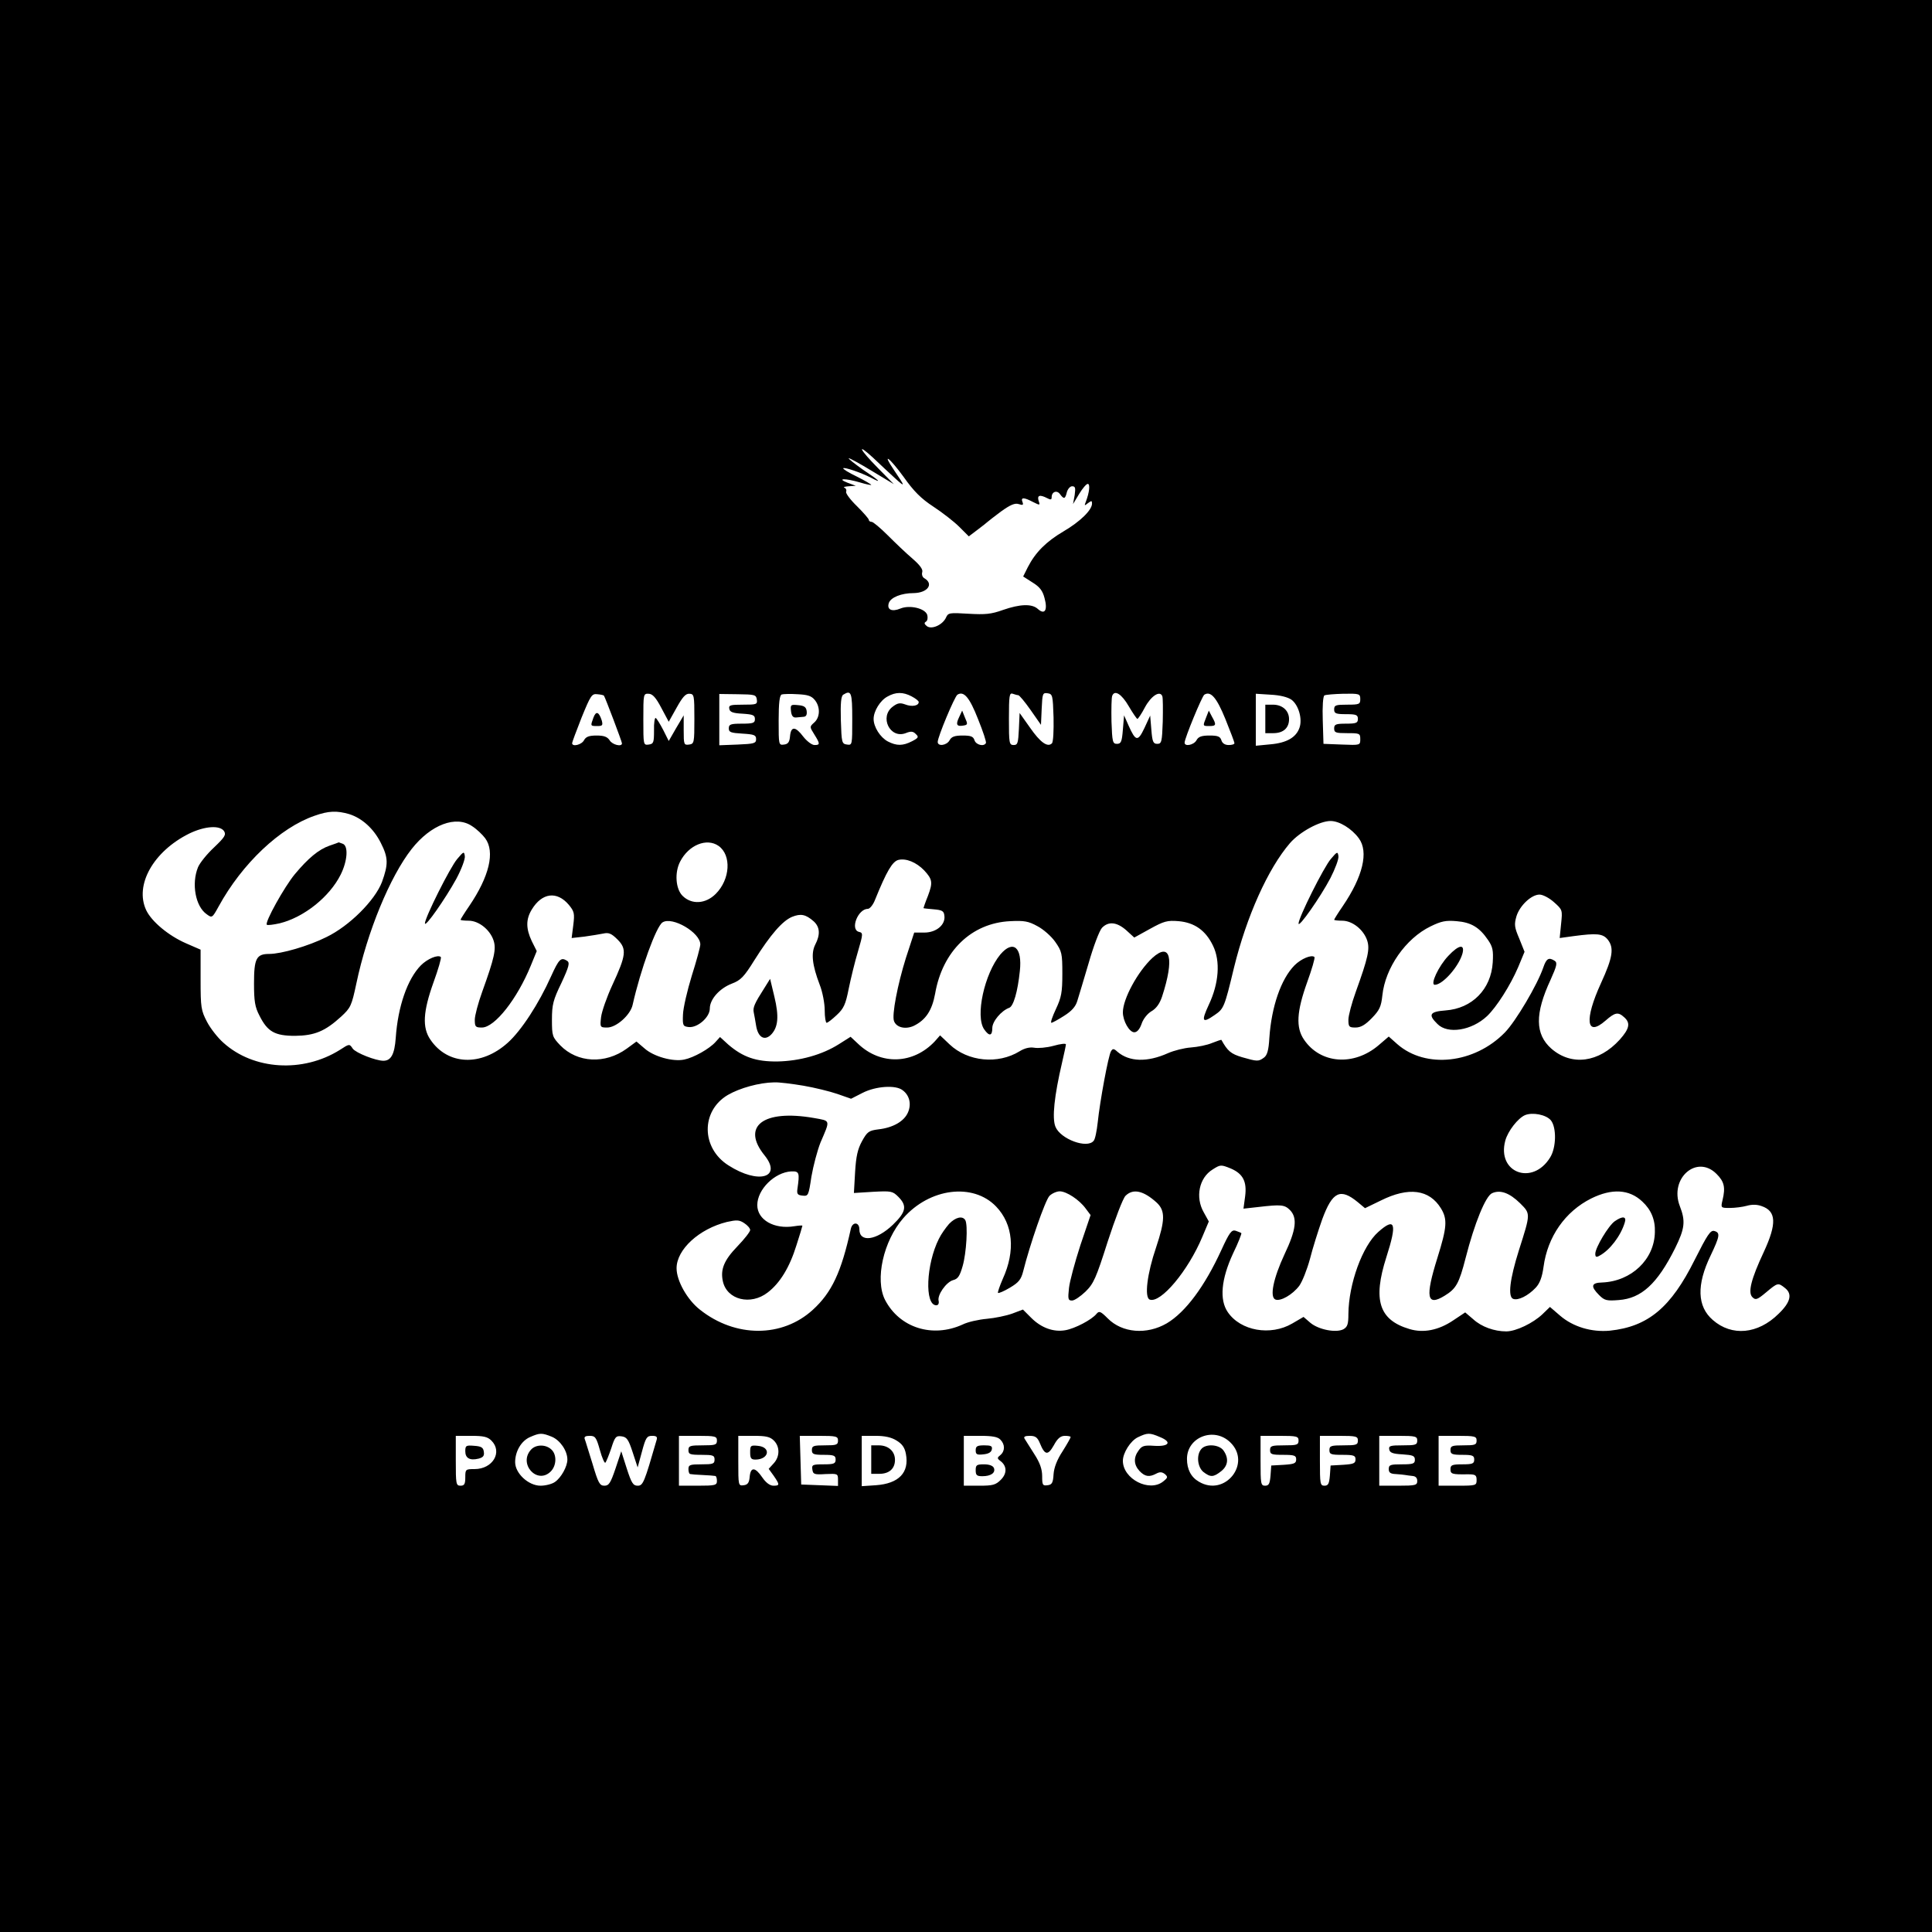
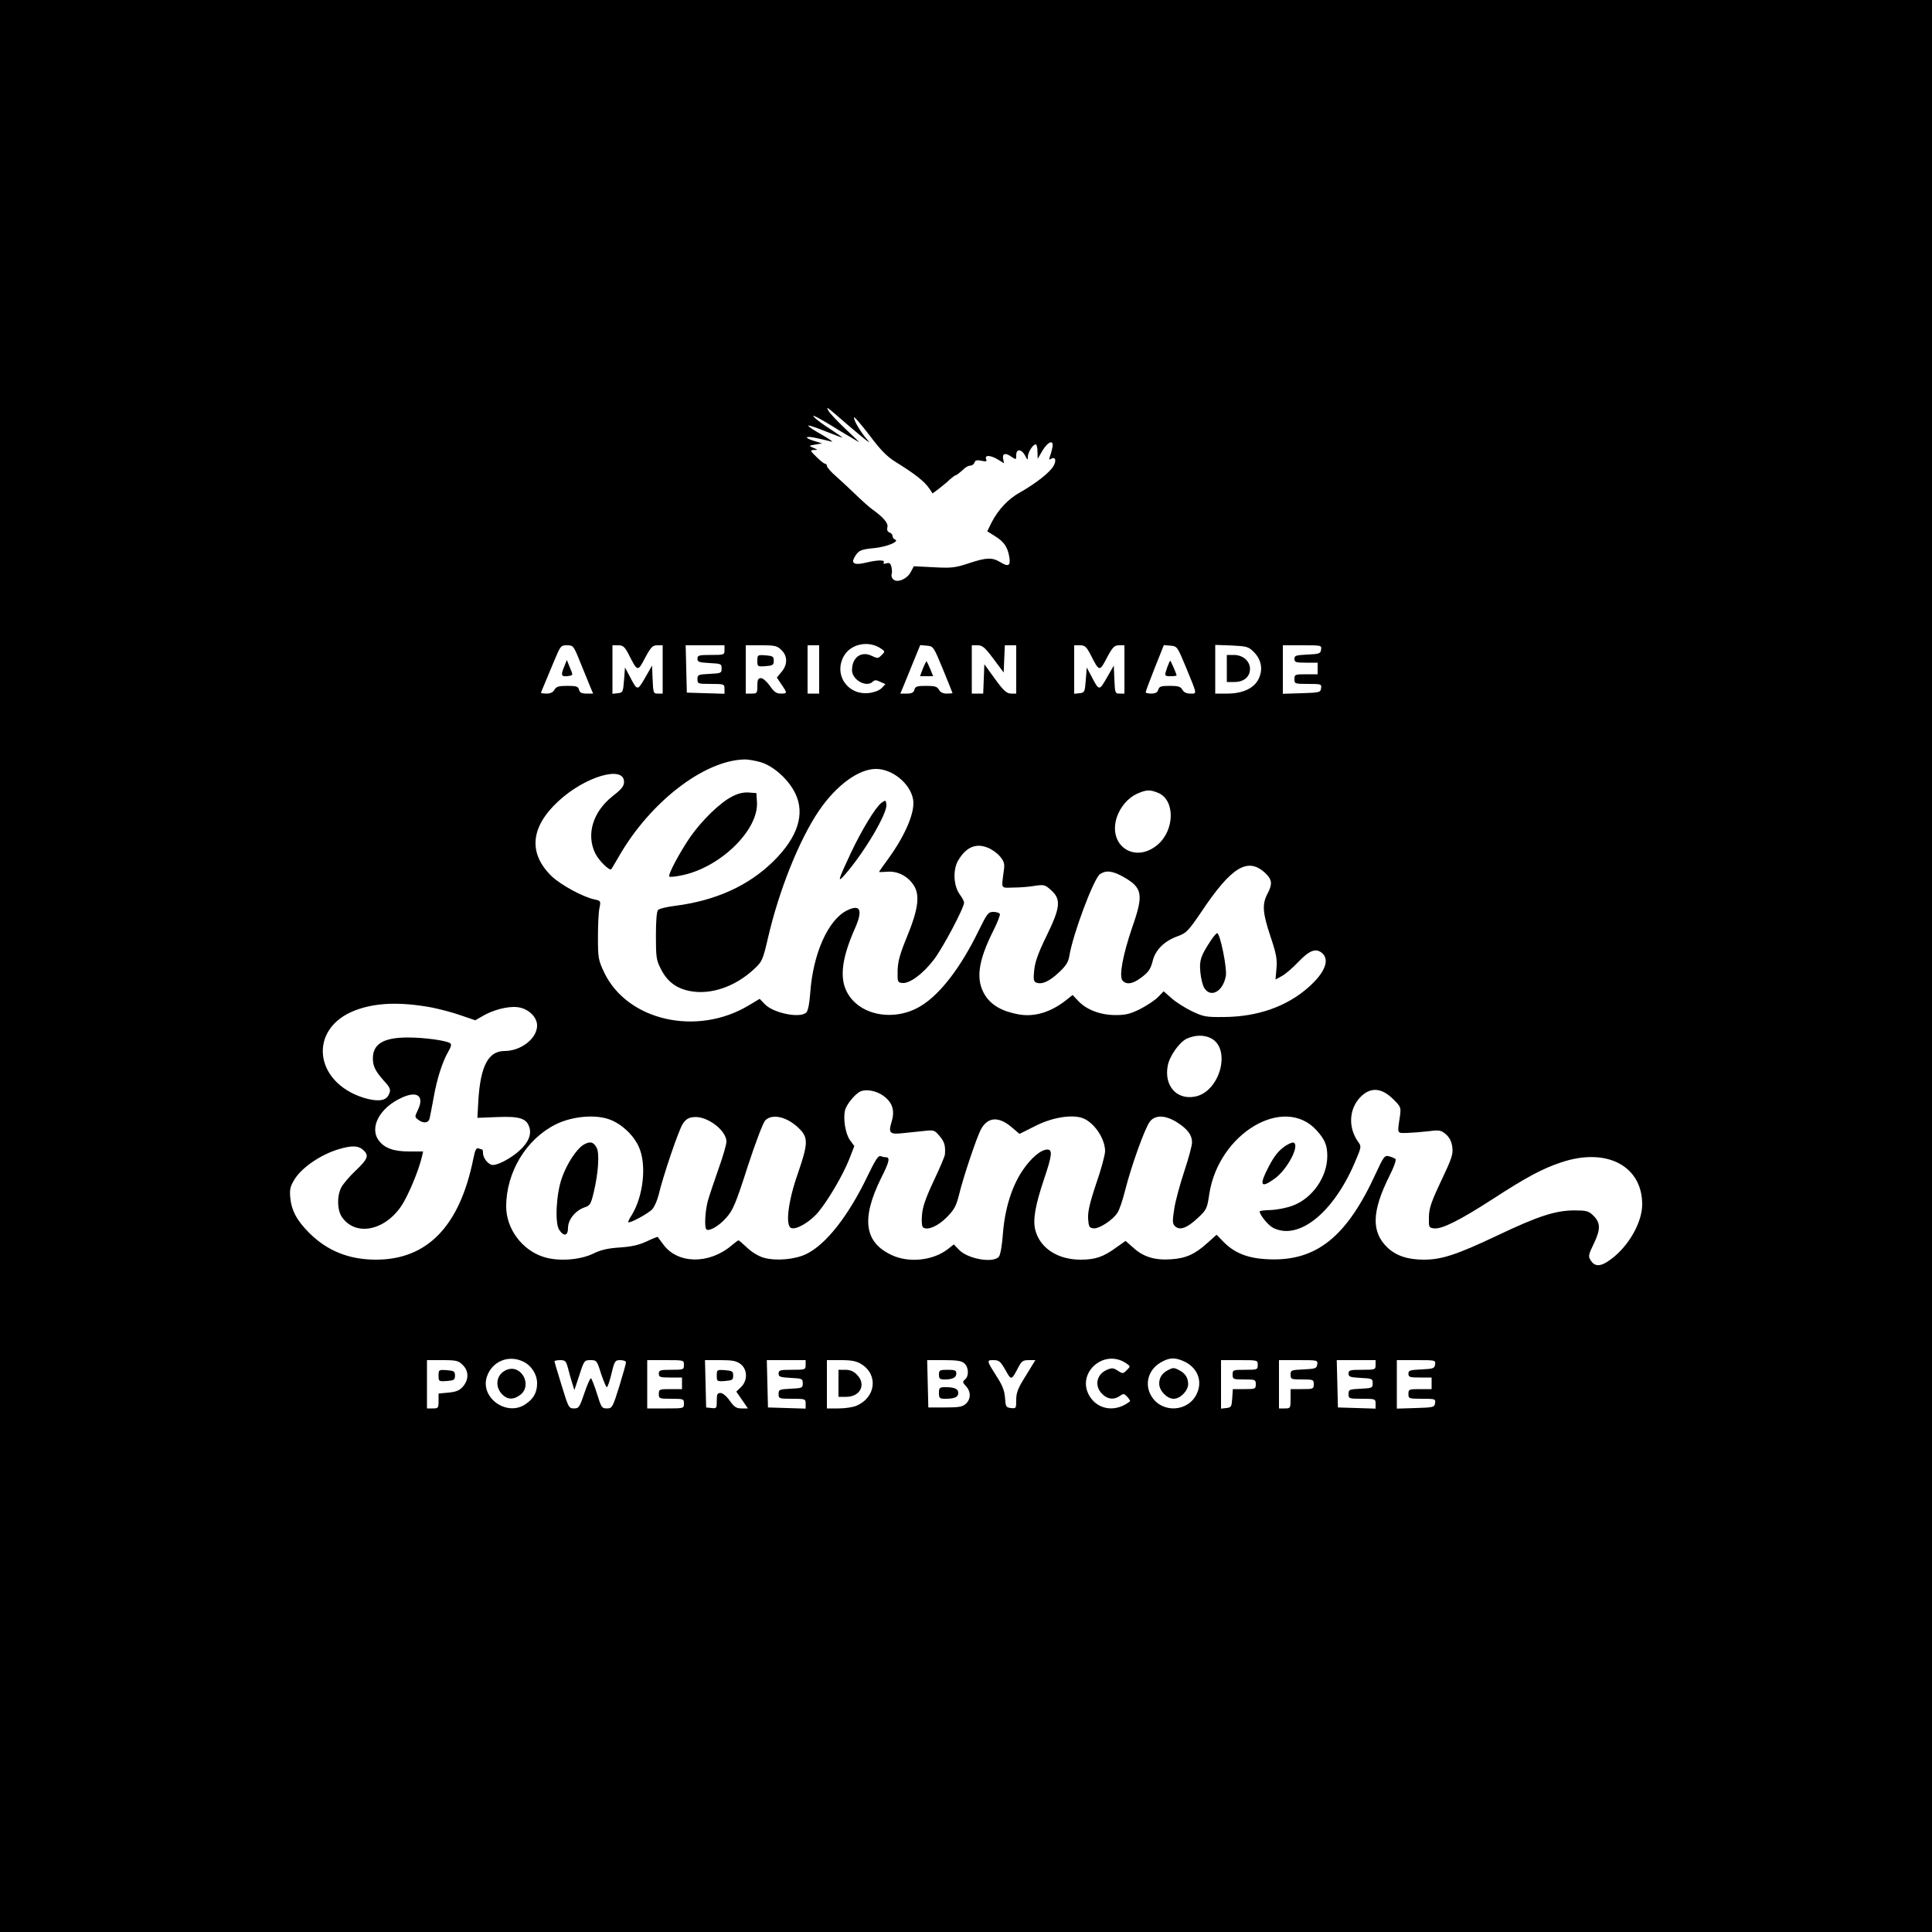
- <svg xmlns="http://www.w3.org/2000/svg" version="1.0" width="16pt" height="16pt" viewBox="0 0 16 16" preserveAspectRatio="xMidYMid meet">
-   <g transform="translate(0,16) scale(0.001966,-0.001966)" fill="#000000" stroke="none">
-     <path d="M0 4070 l0 -4070 4070 0 4070 0 0 4070 0 4070 -4070 0 -4070 0 0 -4070z m3769 2055 c46 -42 45 -38 -3 33 -53 78 -20 54 40 -28 43 -61 74 -92 126 -126 38 -25 87 -63 109 -85 l40 -40 37 28 c20 15 39 30 42 33 3 3 29 23 57 44 39 28 58 36 74 31 18 -6 21 -4 16 9 -8 20 6 20 44 0 30 -15 31 -15 24 5 -7 23 5 27 36 11 15 -8 19 -7 19 4 0 23 22 31 35 13 17 -23 22 -21 29 8 4 14 14 25 22 25 14 0 15 -7 11 -37 l-7 -38 26 43 c14 23 30 42 36 42 11 0 7 -36 -8 -75 -7 -18 -6 -18 9 -6 15 11 17 11 17 -2 0 -27 -50 -76 -120 -117 -73 -43 -118 -88 -150 -150 l-20 -40 39 -25 c31 -19 43 -35 51 -66 14 -51 1 -72 -28 -46 -25 23 -75 21 -147 -4 -50 -18 -75 -20 -145 -16 -81 5 -86 4 -95 -16 -14 -31 -61 -52 -81 -36 -11 9 -12 14 -3 19 6 4 8 16 5 28 -9 28 -74 43 -113 27 -36 -15 -58 -5 -49 23 8 24 53 42 105 42 59 1 86 39 44 63 -8 5 -11 16 -8 26 3 11 -10 29 -41 56 -26 22 -72 66 -104 98 -31 31 -62 57 -68 57 -7 0 -12 4 -12 8 0 5 -23 31 -50 58 -28 27 -48 54 -46 61 3 6 0 14 -7 17 -7 2 2 5 18 6 l30 2 -35 13 c-49 19 -8 19 53 1 26 -8 47 -12 47 -10 0 2 -27 18 -61 35 -34 16 -59 32 -57 35 6 5 74 -18 117 -40 49 -26 37 -13 -34 34 -35 25 -62 46 -60 48 2 2 46 -22 97 -53 l93 -56 -67 68 c-77 78 -93 110 -20 43 26 -25 67 -63 91 -85z m-1225 -917 c6 -9 76 -194 76 -201 0 -16 -41 -6 -52 13 -10 15 -24 20 -55 20 -32 0 -45 -5 -53 -20 -10 -19 -50 -29 -50 -12 0 4 18 52 40 108 38 93 43 101 66 98 14 -1 27 -4 28 -6z m242 -52 l31 -58 33 59 c25 45 38 60 54 59 20 -1 21 -6 21 -106 0 -101 -1 -105 -22 -108 -22 -3 -23 0 -23 60 l0 63 -32 -54 -31 -54 -23 46 c-13 25 -27 48 -32 51 -4 2 -8 -21 -7 -52 0 -52 -2 -57 -22 -60 -23 -3 -23 -2 -23 106 0 107 0 109 23 108 16 -1 30 -16 53 -60z m402 36 c3 -21 -1 -22 -58 -22 -53 0 -61 -2 -58 -17 2 -14 15 -19 56 -21 44 -3 52 -6 52 -23 0 -16 -7 -19 -55 -19 -48 0 -55 -3 -55 -20 0 -16 8 -19 58 -22 49 -3 57 -6 57 -23 0 -18 -8 -20 -77 -23 l-78 -3 0 108 0 108 78 -1 c71 -1 77 -2 80 -22z m244 -2 c24 -29 23 -73 -2 -95 -20 -18 -20 -18 0 -50 25 -40 25 -45 1 -45 -11 0 -32 16 -47 35 -33 44 -52 45 -56 3 -2 -25 -8 -34 -25 -36 -23 -3 -23 -2 -23 101 0 75 4 107 13 110 6 2 37 3 67 1 42 -2 58 -7 72 -24z m158 -81 c0 -109 0 -110 -22 -107 -22 3 -23 8 -26 102 -2 73 1 102 10 108 34 21 38 10 38 -103z m250 96 c17 -9 30 -19 30 -24 0 -16 -29 -21 -57 -10 -22 8 -32 6 -52 -9 -58 -43 -12 -137 54 -112 22 9 32 8 43 -4 13 -12 11 -16 -16 -30 -39 -20 -65 -20 -102 -1 -32 17 -60 61 -60 95 0 33 28 78 58 94 35 20 66 20 102 1z m280 -96 c21 -52 36 -97 33 -101 -9 -16 -42 -7 -48 12 -5 16 -15 20 -50 20 -34 0 -47 -5 -55 -20 -12 -22 -50 -27 -50 -7 0 21 71 191 83 199 27 17 51 -11 87 -103z m169 101 c5 0 28 -28 52 -62 l44 -63 3 68 c3 64 4 68 25 65 21 -3 22 -9 25 -102 1 -55 -1 -103 -7 -109 -18 -18 -49 4 -92 66 l-44 62 -3 -67 c-3 -60 -5 -68 -22 -68 -19 0 -20 8 -20 111 0 97 2 110 16 105 9 -3 19 -6 23 -6z m466 -47 c17 -29 33 -52 36 -53 3 0 18 22 32 49 26 48 63 72 73 47 3 -7 3 -55 2 -107 -3 -86 -5 -94 -23 -94 -17 0 -21 8 -25 59 l-5 60 -24 -52 c-28 -59 -37 -57 -67 10 l-19 43 -5 -60 c-4 -52 -8 -60 -25 -60 -18 0 -20 8 -23 94 -1 52 0 101 3 108 10 27 40 8 70 -44z m407 -54 c21 -52 38 -97 38 -101 0 -5 -11 -8 -24 -8 -16 0 -27 7 -31 20 -5 16 -15 20 -50 20 -34 0 -47 -5 -55 -20 -11 -20 -50 -28 -50 -10 0 18 73 195 83 202 27 17 52 -12 89 -103z m278 82 c30 -22 47 -81 34 -118 -14 -41 -54 -64 -122 -70 l-62 -6 0 110 0 109 63 -4 c39 -2 71 -10 87 -21z m290 2 c0 -21 -4 -23 -55 -23 -48 0 -55 -2 -55 -20 0 -17 7 -20 50 -20 43 0 50 -3 50 -20 0 -17 -7 -20 -50 -20 -43 0 -50 -3 -50 -20 0 -18 7 -20 55 -20 52 0 55 -1 55 -25 0 -26 0 -26 -77 -23 l-78 3 -3 99 c-2 57 1 102 7 105 5 3 41 6 80 7 68 1 71 0 71 -23z m-4259 -484 c54 -17 103 -61 133 -121 32 -63 32 -90 5 -165 -30 -78 -137 -185 -234 -232 -76 -38 -190 -71 -241 -71 -54 0 -64 -19 -64 -124 0 -75 4 -100 23 -136 34 -68 65 -85 150 -85 82 1 126 19 194 81 40 37 44 45 64 139 46 219 142 451 233 567 81 103 187 143 255 96 19 -12 44 -36 55 -51 42 -57 17 -161 -68 -286 -20 -29 -36 -55 -36 -57 0 -2 15 -4 34 -4 43 0 90 -38 105 -83 12 -36 4 -73 -48 -217 -17 -47 -31 -100 -31 -117 0 -30 3 -33 30 -33 54 0 149 121 206 261 l25 61 -21 42 c-25 53 -25 92 0 133 43 71 106 79 156 20 23 -28 25 -36 19 -85 l-7 -55 54 6 c29 4 65 10 80 13 22 5 34 0 59 -25 40 -40 37 -66 -22 -193 -23 -50 -44 -110 -47 -134 -5 -43 -4 -44 26 -44 38 0 98 53 107 96 33 147 99 330 126 347 41 26 159 -43 159 -93 0 -10 -16 -69 -36 -132 -19 -62 -36 -135 -37 -163 -2 -47 0 -50 24 -53 37 -4 89 41 89 78 0 39 41 85 93 105 37 14 51 28 95 99 68 108 118 165 158 182 37 15 58 11 92 -19 26 -24 28 -56 6 -98 -18 -36 -13 -85 19 -169 12 -30 21 -79 21 -107 0 -29 4 -53 8 -53 5 0 24 15 43 33 29 27 37 44 50 110 9 44 26 114 39 157 22 75 22 79 4 83 -38 10 -4 97 38 97 8 0 22 17 30 38 49 121 73 161 98 168 33 8 76 -10 109 -44 35 -38 37 -51 16 -107 -11 -27 -19 -51 -19 -52 0 -1 19 -3 43 -5 35 -3 43 -7 45 -26 6 -39 -34 -72 -84 -72 l-43 0 -35 -107 c-35 -112 -60 -241 -50 -266 10 -27 48 -36 83 -20 51 25 77 65 90 135 31 180 153 298 316 306 59 3 77 0 115 -21 25 -13 59 -43 75 -66 28 -40 30 -49 30 -134 0 -79 -4 -100 -27 -149 -15 -32 -24 -58 -19 -58 4 0 28 13 53 29 32 20 49 39 56 63 6 18 27 90 48 160 20 70 45 136 56 148 27 28 62 25 102 -10 l34 -31 67 37 c58 32 72 36 120 32 67 -6 114 -39 145 -104 31 -64 25 -157 -18 -248 -33 -71 -28 -80 25 -43 38 26 41 32 81 199 53 216 143 417 236 525 41 47 125 93 171 93 37 0 89 -32 119 -73 42 -57 17 -161 -68 -286 -20 -29 -36 -55 -36 -57 0 -2 15 -4 34 -4 43 0 90 -38 105 -83 12 -36 4 -73 -48 -217 -17 -47 -31 -100 -31 -117 0 -30 3 -33 30 -33 22 0 41 11 69 40 32 33 39 48 44 95 12 116 98 240 203 291 45 22 64 26 110 22 61 -5 96 -26 132 -79 20 -29 23 -44 20 -95 -7 -113 -87 -194 -199 -202 -67 -5 -74 -18 -34 -57 43 -44 144 -28 209 33 40 38 98 129 131 206 l27 65 -22 55 c-21 49 -22 60 -12 95 14 45 63 91 97 91 14 0 41 -14 61 -32 36 -32 36 -33 30 -91 l-6 -60 58 8 c98 13 123 11 144 -14 28 -35 22 -75 -28 -184 -71 -155 -62 -229 19 -158 40 35 53 38 79 14 27 -24 22 -48 -19 -94 -88 -97 -203 -112 -288 -38 -69 61 -70 147 -3 291 26 58 29 71 17 79 -25 16 -35 10 -48 -28 -25 -73 -116 -227 -162 -274 -128 -131 -333 -154 -453 -49 l-36 32 -42 -36 c-105 -90 -246 -79 -315 23 -35 51 -31 118 13 241 20 55 34 103 31 107 -12 11 -56 -7 -84 -35 -57 -58 -97 -174 -106 -306 -3 -52 -9 -73 -23 -83 -23 -17 -29 -16 -92 2 -47 14 -61 26 -87 73 -1 1 -19 -5 -39 -13 -21 -9 -61 -17 -89 -19 -29 -2 -72 -13 -97 -24 -87 -39 -163 -37 -213 6 -15 14 -20 14 -27 2 -11 -17 -47 -212 -56 -300 -4 -36 -11 -71 -17 -77 -27 -35 -140 7 -161 59 -15 36 -5 130 28 271 9 38 16 72 16 76 0 5 -24 2 -52 -6 -29 -8 -66 -11 -82 -8 -19 3 -40 -2 -61 -15 -91 -56 -218 -44 -295 29 l-40 38 -22 -25 c-91 -97 -228 -102 -324 -10 l-31 29 -49 -31 c-71 -45 -165 -71 -259 -73 -90 -1 -145 18 -207 71 l-35 32 -19 -21 c-26 -29 -92 -66 -132 -74 -48 -10 -129 13 -167 47 l-34 29 -41 -30 c-91 -66 -208 -60 -280 14 -33 35 -35 39 -35 108 0 63 5 83 40 155 32 69 36 85 24 93 -26 16 -34 9 -68 -66 -51 -114 -125 -228 -182 -279 -112 -101 -253 -95 -326 13 -35 51 -31 118 13 241 20 55 34 103 31 107 -12 11 -56 -7 -84 -35 -57 -58 -97 -174 -106 -306 -5 -69 -20 -96 -52 -96 -32 0 -116 33 -129 51 -14 21 -14 21 -54 -5 -156 -98 -364 -85 -491 30 -24 21 -55 61 -69 88 -25 48 -27 60 -27 177 l0 127 -62 27 c-73 32 -144 91 -167 139 -50 106 30 248 181 323 66 32 130 36 147 10 9 -15 3 -25 -42 -68 -30 -28 -60 -65 -68 -84 -28 -69 -11 -165 37 -198 22 -16 23 -16 50 33 99 181 259 332 404 382 59 21 94 22 146 7z m1556 -134 c55 -39 49 -141 -12 -202 -43 -43 -102 -46 -140 -8 -29 29 -34 98 -10 144 36 70 112 101 162 66z m357 -1010 c47 -8 112 -24 144 -35 l57 -20 49 25 c55 28 139 34 168 11 29 -21 38 -58 23 -93 -16 -38 -63 -65 -125 -72 -40 -5 -47 -10 -69 -50 -18 -33 -25 -63 -29 -130 l-5 -88 81 5 c76 4 82 3 106 -21 38 -38 33 -64 -23 -118 -69 -66 -141 -76 -141 -19 0 31 -29 33 -36 2 -40 -182 -80 -268 -160 -341 -129 -118 -326 -118 -475 0 -54 42 -99 122 -99 175 0 79 95 166 212 195 41 9 52 9 73 -5 14 -9 25 -22 25 -29 0 -7 -24 -38 -54 -69 -56 -58 -72 -97 -61 -147 17 -78 117 -103 189 -47 51 39 92 105 121 199 14 43 25 80 25 82 0 2 -15 1 -34 -2 -85 -14 -156 27 -156 89 0 66 73 138 143 142 34 1 36 -5 26 -74 -3 -21 1 -26 21 -28 25 -3 26 0 38 80 8 46 25 110 38 143 42 98 44 91 -28 104 -213 37 -307 -35 -207 -158 75 -94 -27 -122 -152 -42 -116 73 -117 230 -3 297 50 29 132 52 195 53 20 1 75 -6 123 -14z m3149 -146 c24 -30 23 -114 -3 -156 -74 -121 -226 -65 -189 71 11 40 53 94 83 107 32 13 89 2 109 -22z m-1348 -203 c51 -22 68 -55 60 -117 l-7 -52 63 7 c95 11 110 10 133 -13 32 -33 26 -83 -23 -186 -47 -101 -64 -181 -38 -191 22 -8 72 21 100 58 13 18 33 69 45 113 11 44 35 120 52 168 43 116 76 132 150 71 l30 -25 66 32 c118 59 205 47 254 -33 28 -46 25 -80 -15 -208 -52 -166 -45 -206 30 -160 49 30 61 51 89 160 37 145 84 260 111 272 35 16 74 1 118 -42 45 -45 45 -42 -5 -199 -38 -121 -47 -195 -24 -204 21 -8 63 13 95 47 17 18 27 44 33 88 17 127 91 233 201 288 87 43 160 39 215 -13 37 -34 55 -77 53 -129 -2 -115 -99 -207 -222 -212 -46 -1 -50 -16 -13 -53 23 -23 32 -25 83 -21 95 7 162 68 237 218 41 83 45 114 20 178 -45 117 72 219 155 135 32 -32 38 -56 25 -110 -8 -33 -7 -33 31 -33 21 0 53 4 71 9 21 6 43 6 62 -1 63 -21 65 -74 10 -193 -54 -115 -68 -172 -48 -191 13 -13 20 -11 57 20 50 42 51 42 81 18 31 -25 22 -60 -28 -108 -87 -86 -197 -96 -277 -26 -66 57 -69 148 -9 272 39 82 41 96 15 103 -16 4 -29 -16 -82 -121 -100 -201 -196 -282 -358 -299 -77 -7 -154 16 -209 63 l-43 37 -32 -31 c-39 -37 -111 -72 -152 -72 -50 0 -104 19 -139 51 l-34 29 -51 -34 c-61 -41 -125 -54 -184 -36 -128 38 -155 122 -97 303 46 143 37 169 -34 106 -67 -59 -125 -219 -126 -346 0 -43 -4 -54 -21 -64 -31 -16 -104 -2 -139 27 l-29 25 -48 -28 c-91 -53 -217 -31 -271 48 -36 52 -28 139 22 247 22 45 37 84 35 86 -2 2 -13 6 -24 10 -17 5 -26 -7 -60 -81 -70 -153 -151 -262 -230 -309 -84 -49 -188 -41 -249 21 -30 30 -36 32 -47 19 -20 -25 -91 -62 -131 -69 -50 -9 -102 10 -144 52 l-35 35 -45 -17 c-25 -9 -73 -19 -107 -22 -34 -3 -80 -13 -102 -24 -127 -58 -266 -14 -327 104 -43 85 -7 248 77 344 111 127 294 150 391 49 72 -75 82 -187 28 -305 -13 -30 -22 -56 -20 -59 3 -2 25 7 50 22 37 22 47 34 56 69 28 112 93 300 111 318 10 10 30 19 43 19 28 0 82 -35 109 -72 l21 -28 -43 -127 c-23 -71 -45 -152 -48 -180 -5 -47 -4 -53 13 -53 10 0 35 17 56 37 35 34 45 57 94 211 31 95 64 182 75 193 32 32 76 22 132 -29 36 -34 35 -74 -3 -188 -38 -111 -50 -211 -27 -220 46 -17 162 121 222 265 l27 64 -21 38 c-37 64 -20 146 37 181 33 21 35 21 77 4z m-2860 -1130 c35 -15 65 -59 65 -96 0 -29 -26 -76 -52 -94 -12 -9 -40 -16 -61 -16 -51 0 -107 52 -107 99 0 46 26 90 63 106 41 18 50 18 92 1z m2561 -1 c52 -21 39 -41 -24 -37 -43 3 -52 0 -66 -20 -22 -30 -20 -60 4 -86 23 -24 41 -27 71 -11 15 8 24 7 36 -2 13 -12 13 -15 -7 -31 -58 -47 -170 10 -170 87 0 33 32 84 63 99 40 19 49 20 93 1z m296 -22 c92 -88 -22 -232 -132 -166 -33 19 -50 52 -50 96 0 92 114 136 182 70z m-3112 7 c48 -48 6 -120 -71 -120 -38 0 -39 -1 -39 -35 0 -28 -4 -35 -20 -35 -19 0 -20 7 -20 105 l0 105 65 0 c52 0 69 -4 85 -20z m457 -40 c9 -33 20 -57 23 -53 4 4 15 32 25 61 15 48 20 53 43 50 22 -3 29 -12 47 -67 l21 -64 18 66 c16 60 21 67 43 67 18 0 23 -4 19 -17 -52 -180 -57 -193 -80 -193 -19 0 -26 11 -46 73 l-23 72 -24 -72 c-21 -62 -28 -73 -47 -73 -20 0 -26 11 -50 92 -16 50 -30 98 -33 105 -3 9 3 13 21 13 23 0 28 -6 43 -60z m493 40 c0 -18 -7 -20 -60 -20 -53 0 -60 -2 -60 -20 0 -18 7 -20 55 -20 48 0 55 -2 55 -20 0 -18 -7 -20 -55 -20 -48 0 -55 -2 -55 -20 0 -11 3 -21 8 -21 4 -1 27 -3 52 -4 25 -1 48 -3 53 -4 4 0 7 -10 7 -21 0 -18 -7 -20 -80 -20 l-80 0 0 105 0 105 80 0 c73 0 80 -2 80 -20z m240 0 c26 -26 25 -68 -1 -96 l-21 -23 21 -29 c26 -38 26 -42 -1 -42 -15 0 -32 13 -47 35 -30 44 -49 45 -53 3 -2 -25 -8 -34 -25 -36 -23 -3 -23 -2 -23 102 l0 106 65 0 c52 0 69 -4 85 -20z m270 0 c0 -18 -7 -20 -55 -20 -48 0 -55 -2 -55 -20 0 -17 7 -20 50 -20 43 0 50 -3 50 -20 0 -17 -7 -20 -51 -20 -46 0 -50 -2 -47 -22 3 -20 8 -22 56 -19 50 2 52 2 52 -24 l0 -26 -77 3 -78 3 -3 103 -3 102 81 0 c73 0 80 -2 80 -20z m247 0 c23 -14 34 -29 39 -56 15 -79 -30 -125 -126 -132 l-60 -4 0 106 0 106 58 0 c39 0 67 -6 89 -20z m437 4 c20 -20 20 -48 0 -65 -14 -11 -14 -14 -1 -24 29 -21 30 -53 3 -80 -22 -22 -34 -25 -91 -25 l-65 0 0 105 0 105 69 0 c50 0 74 -4 85 -16z m166 -14 c21 -52 34 -54 59 -10 16 30 29 40 47 40 13 0 24 -2 24 -5 0 -3 -15 -30 -34 -60 -23 -35 -36 -68 -38 -97 -2 -36 -7 -44 -25 -46 -21 -3 -23 1 -23 38 0 29 -9 56 -33 93 -18 29 -37 58 -41 65 -5 8 1 12 22 12 23 0 32 -6 42 -30z m1090 10 c0 -18 -7 -20 -60 -20 -53 0 -60 -2 -60 -20 0 -18 7 -20 55 -20 48 0 55 -3 55 -19 0 -17 -8 -20 -52 -23 l-53 -3 -3 -42 c-3 -35 -7 -43 -23 -43 -18 0 -19 8 -19 105 l0 105 80 0 c73 0 80 -2 80 -20z m250 0 c0 -18 -7 -20 -60 -20 -53 0 -60 -2 -60 -20 0 -18 7 -20 55 -20 48 0 55 -3 55 -19 0 -17 -8 -20 -52 -23 l-53 -3 -3 -42 c-3 -35 -7 -43 -23 -43 -18 0 -19 8 -19 105 l0 105 80 0 c73 0 80 -2 80 -20z m250 0 c0 -18 -7 -20 -61 -20 -52 0 -60 -2 -57 -17 2 -14 15 -19 56 -21 44 -3 52 -6 52 -23 0 -16 -7 -19 -55 -19 -48 0 -55 -2 -55 -20 0 -15 7 -20 30 -21 17 -1 35 -3 40 -4 6 -1 19 -3 30 -4 13 -1 20 -8 20 -21 0 -18 -7 -20 -80 -20 l-80 0 0 105 0 105 80 0 c73 0 80 -2 80 -20z m250 0 c0 -18 -7 -20 -55 -20 -48 0 -55 -2 -55 -20 0 -17 7 -20 50 -20 43 0 50 -3 50 -20 0 -17 -7 -20 -50 -20 -43 0 -50 -3 -50 -20 0 -21 6 -23 73 -22 32 0 37 -3 37 -24 0 -23 -2 -24 -80 -24 l-80 0 0 105 0 105 80 0 c73 0 80 -2 80 -20z" />
-     <path d="M2500 5116 c-13 -36 -14 -36 16 -36 22 0 24 3 19 23 -12 37 -24 42 -35 13z" />
-     <path d="M3332 5143 c2 -19 8 -28 21 -27 9 1 24 2 33 3 10 1 14 9 12 24 -2 17 -11 23 -36 25 -31 3 -33 2 -30 -25z" />
-     <path d="M4040 5117 c-15 -31 -10 -40 18 -35 19 3 19 6 7 33 l-12 30 -13 -28z" />
-     <path d="M5081 5117 c-15 -38 -15 -37 14 -37 28 0 30 5 10 40 l-13 25 -11 -28z" />
-     <path d="M5330 5110 l0 -60 34 0 c42 0 66 22 66 59 0 36 -28 61 -68 61 l-32 0 0 -60z" />
-     <path d="M1388 4576 c-46 -16 -90 -53 -146 -120 -44 -53 -128 -204 -118 -213 3 -3 27 0 54 6 102 25 210 111 257 205 29 58 33 121 9 130 -9 3 -16 6 -17 6 -1 -1 -19 -7 -39 -14z" />
-     <path d="M1926 4520 c-30 -35 -136 -247 -136 -271 0 -20 87 105 132 187 22 41 38 84 36 96 -3 21 -5 20 -32 -12z" />
-     <path d="M5606 4520 c-30 -35 -136 -247 -136 -272 0 -20 92 111 134 191 20 39 36 81 34 93 -3 20 -5 20 -32 -12z" />
-     <path d="M4214 4118 c-67 -81 -107 -261 -68 -316 21 -30 34 -28 34 6 0 28 38 73 71 85 18 6 36 68 45 155 11 100 -28 133 -82 70z" />
-     <path d="M6101 4112 c-41 -43 -78 -122 -57 -122 33 0 100 76 116 130 12 43 -14 40 -59 -8z" />
-     <path d="M4854 4103 c-61 -57 -124 -172 -124 -229 0 -36 27 -84 48 -84 12 0 23 13 31 36 7 21 25 43 42 53 19 11 34 31 44 61 53 162 35 232 -41 163z" />
-     <path d="M3219 3975 c-41 -64 -48 -81 -44 -101 2 -10 7 -36 10 -56 8 -50 36 -66 64 -37 29 31 33 76 13 159 l-18 75 -25 -40z" />
-     <path d="M3998 2983 c-14 -16 -34 -44 -43 -63 -54 -107 -61 -280 -11 -280 8 0 12 7 10 18 -7 25 32 80 61 88 20 5 28 17 40 59 16 55 23 174 11 194 -12 19 -41 12 -68 -16z" />
-     <path d="M6802 2994 c-26 -18 -82 -111 -82 -137 0 -14 4 -16 18 -8 43 23 89 83 106 139 9 27 -9 29 -42 6z" />
-     <path d="M2237 2032 c-55 -60 26 -149 83 -92 25 25 26 72 2 93 -24 22 -65 21 -85 -1z" />
-     <path d="M5060 2034 c-21 -25 -16 -75 9 -96 30 -23 42 -23 75 3 29 23 33 54 10 87 -18 26 -75 30 -94 6z" />
-     <path d="M1960 2025 c0 -29 19 -40 56 -31 19 5 25 12 22 29 -2 18 -11 23 -40 25 -35 3 -38 1 -38 -23z" />
-     <path d="M3160 2021 c0 -26 4 -31 23 -31 57 1 66 53 9 58 -30 3 -32 1 -32 -27z" />
-     <path d="M3670 1990 l0 -60 34 0 c42 0 66 22 66 59 0 36 -28 61 -68 61 l-32 0 0 -60z" />
-     <path d="M4110 2029 c0 -17 5 -20 32 -17 22 2 34 9 36 21 3 14 -4 17 -32 17 -30 0 -36 -4 -36 -21z" />
-     <path d="M4110 1945 c0 -21 5 -25 28 -25 36 0 56 14 49 34 -4 10 -19 16 -42 16 -31 0 -35 -3 -35 -25z" />
+ <svg xmlns="http://www.w3.org/2000/svg" version="1.0" width="1000pt" height="1000pt" viewBox="0 0 1000 1000" preserveAspectRatio="xMidYMid meet">
+   <g transform="translate(0,1000) scale(0.1,-0.1)" fill="#000000" stroke="none">
+     <path d="M0 5000 l0 -5000 5000 0 5000 0 0 5000 0 5000 -5000 0 -5000 0 0 -5000z m4390 2799 c41 -35 84 -71 95 -79 18 -13 18 -12 -1 10 -30 35 -64 92 -64 109 0 8 35 -33 79 -90 59 -79 92 -112 135 -139 102 -63 152 -102 177 -140 l16 -24 32 24 c18 14 44 35 57 48 14 12 27 22 30 22 5 0 20 12 49 38 7 6 20 12 28 12 8 0 18 7 21 16 4 12 14 14 36 9 25 -5 29 -4 24 9 -9 22 23 21 62 -3 l31 -19 -5 24 c-5 28 13 32 46 8 21 -14 22 -14 22 11 0 34 29 31 47 -5 11 -22 13 -23 13 -5 0 23 26 65 41 65 5 0 9 -17 9 -37 l1 -38 25 43 c30 49 60 58 51 15 -3 -16 -9 -37 -13 -47 -5 -14 -4 -17 4 -12 24 15 32 -5 15 -36 -20 -34 -91 -90 -174 -137 -60 -33 -113 -89 -148 -158 l-21 -43 40 -25 c47 -29 65 -56 74 -107 8 -46 -4 -54 -46 -28 -43 26 -72 25 -165 -6 -70 -23 -89 -25 -181 -20 l-102 5 -15 -28 c-18 -37 -69 -59 -90 -41 -9 7 -13 20 -10 27 3 8 2 26 -1 39 -5 19 -11 23 -26 18 -14 -4 -18 -2 -14 5 9 14 -33 13 -91 -1 -57 -14 -78 -6 -62 24 21 39 32 44 103 51 65 6 136 35 108 45 -6 2 -12 10 -12 17 0 7 -7 16 -16 19 -11 4 -14 13 -11 27 6 21 -21 52 -80 94 -15 11 -53 45 -84 75 -31 30 -77 73 -102 95 -26 22 -46 46 -47 53 0 6 -4 12 -10 12 -5 0 -25 16 -44 35 -33 32 -34 35 -13 36 21 0 21 1 -3 11 -25 11 -25 11 10 17 l35 6 -45 14 c-25 8 -39 16 -32 18 11 4 39 -1 127 -23 11 -3 -13 14 -53 37 -40 22 -71 43 -68 46 2 3 43 -11 90 -30 47 -19 86 -33 86 -32 0 2 -29 22 -64 45 -69 44 -114 85 -67 60 14 -7 66 -37 115 -68 50 -30 96 -57 101 -60 6 -3 -25 27 -68 67 -43 41 -83 83 -89 95 -13 25 -16 27 102 -75z m167 -1154 c25 -17 25 -17 6 -36 -18 -18 -21 -18 -50 -4 -55 27 -103 -7 -103 -74 0 -50 75 -92 108 -59 9 9 18 9 38 -1 l27 -12 -20 -21 c-12 -12 -39 -22 -65 -25 -113 -13 -186 99 -128 195 37 60 125 77 187 37z m-1554 -72 c20 -49 43 -105 51 -125 l16 -38 -34 0 c-25 0 -35 5 -39 20 -4 17 -14 20 -61 20 -45 0 -57 -4 -66 -20 -7 -13 -21 -20 -40 -20 -17 0 -30 2 -30 4 0 2 9 23 19 47 10 24 33 79 51 122 31 74 33 77 65 77 32 0 34 -2 68 -87z m251 40 c46 -91 47 -91 85 -18 30 56 39 65 63 65 l28 0 0 -125 0 -125 -25 0 c-23 0 -24 3 -27 73 l-3 72 -36 -63 c-40 -69 -40 -69 -80 8 l-24 45 -5 -65 c-5 -62 -6 -65 -32 -68 l-28 -3 0 125 0 126 30 0 c25 0 33 -7 54 -47z m496 22 c0 -24 -2 -25 -70 -25 -63 0 -70 -2 -70 -20 0 -16 8 -19 63 -22 59 -3 62 -4 62 -28 0 -24 -3 -25 -62 -28 -59 -3 -63 -4 -63 -27 0 -24 2 -25 70 -25 68 0 70 -1 70 -25 l0 -26 -97 3 -98 3 -3 123 -3 122 101 0 100 0 0 -25z m295 0 c32 -31 32 -75 0 -113 l-24 -29 24 -36 c31 -45 31 -47 -4 -47 -22 0 -35 9 -56 40 -16 22 -36 40 -46 40 -15 0 -19 -8 -19 -40 0 -38 -2 -40 -30 -40 l-30 0 0 125 0 125 80 0 c73 0 83 -3 105 -25z m195 -100 l0 -125 -30 0 -30 0 0 125 0 125 30 0 30 0 0 -125z m641 0 c27 -66 49 -121 49 -122 0 -2 -13 -3 -30 -3 -19 0 -33 7 -40 20 -9 16 -21 20 -66 20 -47 0 -57 -3 -61 -20 -4 -15 -14 -20 -39 -20 l-34 0 16 38 c8 20 32 77 51 125 l36 88 34 -3 c34 -3 35 -4 84 -123z m261 55 l53 -71 3 71 3 70 29 0 30 0 0 -125 0 -125 -27 0 c-23 1 -38 14 -83 76 l-55 76 -3 -76 -3 -76 -29 0 -30 0 0 125 0 125 30 0 c25 0 38 -11 82 -70z m502 23 c46 -91 47 -91 85 -18 30 56 39 65 63 65 l28 0 0 -125 0 -125 -25 0 c-23 0 -24 3 -27 73 l-3 72 -36 -63 c-40 -69 -40 -69 -80 8 l-24 45 -5 -65 c-5 -62 -6 -65 -32 -68 l-28 -3 0 125 0 126 30 0 c25 0 33 -7 54 -47z m493 -63 c61 -149 60 -140 24 -140 -20 0 -34 7 -41 20 -9 16 -21 20 -65 20 -45 0 -55 -3 -60 -20 -4 -14 -15 -20 -36 -20 -16 0 -29 3 -29 7 0 4 21 61 47 126 l47 118 35 -3 c34 -3 35 -5 78 -108z m353 75 c39 -39 48 -90 25 -138 -23 -49 -82 -77 -163 -77 l-62 0 0 126 0 126 85 -3 c79 -4 87 -6 115 -34z m348 13 c-3 -21 -9 -23 -70 -26 -60 -3 -68 -5 -68 -22 0 -18 7 -20 60 -20 l60 0 0 -30 0 -30 -60 0 c-57 0 -60 -1 -60 -25 0 -24 2 -25 71 -25 67 0 70 -1 67 -22 -3 -22 -8 -23 -100 -26 l-98 -3 0 126 0 125 101 0 c98 0 100 0 97 -22z m-2901 -583 c67 -20 144 -89 179 -161 52 -106 14 -226 -111 -350 -130 -129 -301 -206 -514 -233 -40 -5 -78 -14 -85 -21 -7 -7 -11 -56 -11 -133 0 -110 2 -127 25 -171 33 -67 82 -103 153 -116 107 -20 232 23 329 113 43 40 46 46 73 162 57 247 161 506 262 656 90 133 206 219 297 219 85 0 177 -75 192 -157 12 -63 -38 -183 -127 -306 -27 -37 -49 -68 -49 -70 0 -1 19 -1 43 1 53 4 104 -22 135 -68 35 -52 26 -124 -34 -270 -37 -90 -47 -128 -48 -175 -1 -57 0 -60 24 -63 38 -4 107 47 163 120 47 61 157 269 157 296 0 7 -10 26 -22 42 -33 45 -37 129 -8 177 40 68 91 90 151 66 22 -8 51 -29 65 -46 21 -25 25 -38 20 -71 -13 -101 -18 -91 49 -90 33 0 83 4 111 9 48 7 53 6 85 -23 52 -47 48 -89 -25 -238 -43 -88 -59 -134 -63 -176 -5 -47 -3 -59 11 -64 29 -11 67 6 116 52 38 35 50 55 55 87 19 114 126 399 158 422 32 22 66 18 124 -15 97 -56 103 -90 43 -261 -48 -141 -69 -252 -50 -274 20 -24 55 -18 101 18 33 25 45 42 55 82 14 59 61 105 132 130 43 16 54 28 120 125 157 235 241 285 331 201 36 -34 38 -57 11 -108 -28 -53 -25 -98 16 -220 30 -90 35 -117 31 -165 l-5 -58 31 17 c18 9 57 42 88 75 58 60 89 71 121 46 42 -35 17 -101 -68 -177 -112 -100 -264 -154 -439 -155 -92 -1 -105 1 -166 30 -37 18 -84 48 -106 68 l-40 35 -29 -30 c-16 -16 -58 -44 -93 -62 -53 -26 -75 -31 -130 -31 -78 1 -148 28 -191 74 l-28 30 -29 -23 c-82 -66 -169 -93 -253 -77 -85 16 -138 47 -171 98 -50 80 -38 176 45 340 20 40 34 77 31 82 -4 6 -19 10 -34 10 -26 0 -32 -9 -75 -96 -90 -186 -196 -326 -295 -388 -142 -90 -333 -52 -392 79 -33 72 -19 173 46 319 43 97 28 129 -44 92 -96 -50 -173 -224 -187 -423 -5 -63 -12 -97 -22 -105 -34 -29 -167 -2 -212 43 l-28 29 -55 -33 c-270 -163 -631 -80 -750 170 -30 64 -32 74 -32 183 0 63 3 131 8 151 7 35 6 37 -24 43 -59 12 -176 75 -224 121 -121 118 -110 253 33 386 137 129 342 190 342 102 0 -22 -13 -38 -58 -73 -103 -81 -139 -198 -91 -297 18 -37 74 -92 83 -82 2 2 20 33 41 69 161 279 438 493 646 499 19 1 58 -6 86 -14z m2058 -159 c88 -37 86 -193 -4 -269 -118 -99 -259 -3 -210 144 18 53 58 99 103 120 50 22 67 23 111 5z m-3759 -1111 c39 -8 106 -25 148 -40 l76 -26 33 19 c55 34 135 55 185 49 55 -6 102 -50 102 -95 0 -67 -83 -132 -169 -132 -83 0 -124 -77 -135 -255 l-5 -91 99 4 c117 5 154 -6 169 -50 14 -39 -4 -83 -53 -126 -43 -38 -107 -72 -135 -72 -22 0 -51 35 -51 62 0 10 -2 18 -4 18 -2 0 -11 3 -19 6 -12 4 -18 -8 -27 -53 -70 -349 -238 -523 -504 -523 -140 0 -253 46 -346 139 -65 65 -92 117 -98 186 -3 42 1 57 26 96 38 58 133 123 223 150 72 22 106 20 133 -7 26 -26 19 -44 -43 -103 -33 -31 -66 -70 -75 -88 -23 -46 -21 -118 5 -154 70 -99 220 -70 307 60 35 53 88 179 106 254 l6 27 -70 0 c-81 0 -128 16 -158 55 -53 68 3 173 121 225 78 35 114 6 80 -65 -17 -36 -17 -37 2 -51 28 -21 54 -17 59 9 3 12 12 61 21 108 17 98 46 186 76 237 15 27 17 37 8 43 -23 14 -135 29 -218 29 -125 0 -181 -33 -181 -108 0 -40 12 -65 56 -115 37 -40 39 -49 24 -77 -15 -29 -59 -33 -128 -12 -260 82 -287 361 -42 453 106 40 233 44 396 14z m4032 -159 c107 -55 46 -278 -83 -302 -95 -18 -160 56 -141 159 9 50 59 121 97 140 42 20 91 22 127 3z m-1697 -297 c48 -34 62 -76 44 -135 -18 -59 -10 -67 60 -59 28 3 75 8 106 11 53 6 56 5 82 -26 26 -30 31 -50 28 -95 -1 -11 -28 -74 -59 -139 -42 -90 -57 -134 -60 -177 -3 -35 0 -59 7 -63 24 -15 76 8 121 53 40 41 49 57 65 121 20 84 89 289 111 332 35 67 92 72 161 13 l40 -34 80 40 c81 42 177 60 236 45 62 -15 126 -103 127 -174 0 -18 -20 -94 -46 -168 -34 -101 -44 -147 -42 -182 3 -42 6 -47 28 -50 29 -3 100 43 124 81 9 12 27 65 40 117 32 127 103 324 128 355 27 35 80 34 140 -4 55 -35 78 -66 78 -104 0 -16 -18 -83 -40 -149 -22 -66 -46 -154 -52 -194 -10 -65 -10 -77 4 -91 24 -23 62 -10 118 43 45 42 48 48 59 122 47 315 387 518 556 331 43 -48 55 -77 55 -133 0 -108 -77 -218 -178 -256 -31 -12 -83 -22 -114 -23 -32 -1 -58 -4 -58 -7 0 -18 44 -72 69 -85 131 -67 309 74 421 332 37 87 38 88 19 114 -51 72 -47 167 10 228 53 56 111 53 174 -10 38 -38 39 -41 33 -87 -14 -93 -17 -87 39 -86 28 1 77 5 111 9 55 7 63 5 88 -16 19 -17 29 -37 33 -66 5 -37 -2 -58 -57 -174 -52 -110 -63 -142 -64 -188 -1 -54 0 -56 27 -59 40 -5 133 42 299 149 180 117 263 161 360 193 233 78 418 -18 418 -218 0 -91 -68 -213 -158 -281 -53 -41 -85 -44 -107 -11 -15 23 -15 28 15 90 36 75 35 109 -6 147 -22 21 -35 24 -97 24 -97 -1 -185 -29 -397 -130 -209 -99 -288 -125 -380 -125 -83 0 -144 20 -189 63 -84 81 -81 187 11 371 22 43 36 82 31 87 -4 4 -19 10 -33 14 -23 6 -28 0 -69 -89 -150 -328 -308 -455 -555 -444 -106 4 -177 32 -235 92 l-34 35 -48 -43 c-64 -58 -111 -79 -187 -84 -83 -6 -143 12 -194 58 l-42 37 -47 -33 c-68 -50 -110 -64 -186 -64 -118 0 -209 59 -234 152 -14 53 -1 129 46 268 40 119 44 150 16 150 -33 0 -85 -44 -128 -108 -56 -83 -92 -198 -102 -328 -4 -58 -13 -110 -21 -119 -29 -34 -160 -12 -206 36 l-27 28 -33 -26 c-77 -58 -200 -71 -289 -29 -142 66 -158 189 -54 399 42 83 47 107 25 107 -8 0 -21 3 -29 6 -11 4 -28 -23 -65 -100 -100 -209 -216 -357 -319 -407 -58 -28 -155 -37 -220 -19 -27 8 -62 29 -86 52 -22 21 -42 38 -45 38 -2 0 -18 -12 -36 -27 -116 -98 -279 -96 -353 6 -15 20 -28 37 -29 39 0 1 -27 -9 -58 -24 -41 -19 -80 -27 -139 -31 -60 -4 -97 -12 -137 -32 -71 -34 -185 -41 -259 -16 -110 36 -191 146 -191 260 0 178 104 350 258 426 86 42 205 52 279 24 62 -24 121 -79 149 -140 42 -90 25 -254 -36 -354 -12 -18 -20 -35 -18 -37 8 -7 104 45 124 67 12 13 26 47 33 74 22 95 104 337 125 368 17 25 30 33 59 35 68 6 167 -69 167 -127 0 -14 -18 -78 -41 -141 -22 -63 -47 -137 -55 -165 -14 -51 -19 -137 -8 -148 13 -13 67 18 103 60 35 39 49 72 111 265 40 123 80 228 91 239 38 38 118 17 179 -46 44 -45 42 -77 -11 -231 -50 -142 -65 -268 -34 -280 27 -11 99 32 142 84 52 64 123 185 157 268 l28 72 -22 30 c-24 32 -37 112 -26 156 8 31 53 85 80 97 31 13 82 3 117 -22z m-1864 -1376 c43 -20 73 -66 73 -113 0 -47 -18 -80 -60 -108 -96 -66 -236 33 -200 142 26 79 111 115 187 79z m3120 -8 c25 -17 25 -17 5 -37 -19 -19 -21 -19 -46 -3 -22 15 -31 16 -56 5 -55 -23 -67 -84 -25 -125 27 -28 61 -32 92 -10 18 13 22 12 38 -5 10 -11 16 -22 14 -23 -72 -58 -165 -46 -209 26 -72 117 71 248 187 172z m296 11 c74 -31 104 -103 71 -171 -44 -94 -180 -101 -234 -12 -38 61 -17 138 48 175 43 25 71 27 115 8z m-3728 -21 c32 -31 32 -75 2 -111 -18 -21 -35 -28 -75 -32 l-52 -5 0 -38 c0 -37 -2 -39 -30 -39 l-30 0 0 125 0 125 80 0 c73 0 83 -3 105 -25z m545 -17 c6 -24 16 -59 22 -78 l11 -35 26 78 c24 75 26 77 57 77 32 0 34 -2 55 -70 13 -38 26 -70 30 -70 4 0 15 32 24 70 16 67 19 70 46 70 16 0 29 -5 29 -12 0 -6 -16 -63 -35 -125 -34 -109 -37 -113 -64 -113 -26 0 -29 5 -51 76 -13 41 -27 77 -31 80 -4 2 -19 -32 -34 -76 -25 -74 -29 -80 -54 -80 -27 0 -29 5 -64 119 -20 65 -37 121 -37 125 0 3 13 6 30 6 26 0 30 -5 40 -42z m600 17 c0 -24 -2 -25 -65 -25 -58 0 -65 -2 -65 -20 0 -18 7 -20 60 -20 l60 0 0 -30 0 -30 -60 0 c-57 0 -60 -1 -60 -25 0 -24 2 -25 65 -25 63 0 65 -1 65 -25 0 -25 0 -25 -95 -25 l-95 0 0 125 0 125 95 0 c95 0 95 0 95 -25z m294 4 c36 -28 36 -86 1 -119 l-24 -23 30 -43 30 -44 -33 0 c-27 0 -38 8 -61 40 -16 23 -36 40 -48 40 -16 0 -19 -7 -19 -41 0 -38 -1 -40 -27 -37 l-28 3 -3 123 -3 122 79 0 c65 0 84 -4 106 -21z m336 -4 c0 -24 -2 -25 -70 -25 -63 0 -70 -2 -70 -20 0 -16 8 -19 63 -22 59 -3 62 -4 62 -28 0 -24 -3 -25 -62 -28 -59 -3 -63 -4 -63 -27 0 -24 2 -25 70 -25 68 0 70 -1 70 -25 l0 -26 -97 3 -98 3 -3 123 -3 122 101 0 100 0 0 -25z m287 5 c90 -54 77 -173 -24 -216 -18 -8 -60 -14 -93 -14 l-60 0 0 125 0 125 73 0 c54 0 80 -5 104 -20z m535 3 c22 -20 24 -66 3 -83 -14 -12 -13 -15 5 -35 26 -28 26 -67 -1 -91 -17 -16 -37 -19 -108 -19 l-86 0 -3 123 -3 122 87 0 c67 0 92 -4 106 -17z m212 -34 c31 -55 30 -56 67 14 17 32 24 37 54 37 l34 0 -49 -80 c-41 -65 -50 -88 -50 -125 0 -45 -1 -46 -27 -43 -26 3 -28 7 -31 52 -2 34 -13 64 -36 100 -61 96 -61 96 -24 96 29 0 36 -6 62 -51z m1306 26 c0 -24 -2 -25 -65 -25 -63 0 -65 -1 -65 -25 0 -24 3 -25 60 -25 57 0 60 -1 60 -25 0 -24 -3 -25 -59 -25 l-60 0 -3 -47 c-3 -44 -5 -48 -30 -51 l-28 -3 0 125 0 126 95 0 c95 0 95 0 95 -25z m308 3 c-3 -21 -9 -23 -70 -26 -65 -3 -68 -4 -68 -27 0 -24 3 -25 60 -25 57 0 60 -1 60 -25 0 -24 -3 -25 -60 -25 l-60 0 0 -50 c0 -49 -1 -50 -30 -50 l-30 0 0 125 0 125 101 0 c98 0 100 0 97 -22z m302 -3 c0 -24 -2 -25 -70 -25 -63 0 -70 -2 -70 -20 0 -16 8 -19 63 -22 59 -3 62 -4 62 -28 0 -24 -3 -25 -62 -28 -59 -3 -63 -4 -63 -27 0 -24 2 -25 70 -25 68 0 70 -1 70 -25 l0 -26 -97 3 -98 3 -3 123 -3 122 101 0 100 0 0 -25z m308 3 c-3 -21 -9 -23 -70 -26 -60 -3 -68 -5 -68 -22 0 -18 7 -20 60 -20 l60 0 0 -30 0 -30 -60 0 c-57 0 -60 -1 -60 -25 0 -24 2 -25 71 -25 67 0 70 -1 67 -22 -3 -22 -8 -23 -100 -26 l-98 -3 0 126 0 125 101 0 c98 0 100 0 97 -22z" />
+     <path d="M2918 6544 c-17 -42 -12 -49 30 -42 18 3 18 5 2 42 l-16 40 -16 -40z" />
+     <path d="M3920 6580 c0 -30 1 -31 43 -28 37 3 42 6 42 28 0 22 -5 25 -42 28 -42 3 -43 2 -43 -28z" />
+     <path d="M4777 6540 l-15 -40 34 0 34 0 -15 37 c-9 20 -17 38 -19 40 -1 2 -10 -15 -19 -37z" />
+     <path d="M6042 6547 c-16 -46 -16 -47 18 -47 17 0 30 2 30 4 0 7 -30 76 -33 76 -2 0 -8 -15 -15 -33z" />
+     <path d="M6350 6540 l0 -70 40 0 c48 0 80 27 80 68 0 40 -37 72 -83 72 l-37 0 0 -70z" />
+     <path d="M3791 5878 c-62 -30 -159 -125 -218 -210 -56 -81 -117 -197 -109 -205 3 -3 32 -1 63 6 199 39 400 234 391 379 l-3 47 -40 3 c-26 2 -56 -5 -84 -20z" />
+     <path d="M4563 5845 c-30 -21 -103 -141 -159 -260 -69 -147 -71 -158 -29 -110 98 112 219 316 213 361 -3 23 -4 24 -25 9z" />
+     <path d="M6268 5133 c-53 -80 -61 -104 -55 -165 3 -32 12 -70 21 -83 34 -52 97 -16 111 64 7 40 -30 221 -45 221 -4 0 -19 -17 -32 -37z" />
+     <path d="M3019 4074 c-36 -23 -85 -98 -110 -169 -30 -82 -38 -234 -15 -270 24 -37 46 -32 46 9 0 43 38 90 84 106 30 10 34 16 49 78 24 100 31 202 15 232 -17 31 -35 34 -69 14z" />
+     <path d="M6655 4070 c-36 -24 -59 -52 -89 -110 -50 -96 -41 -113 31 -61 67 48 133 175 98 187 -5 2 -23 -5 -40 -16z" />
+     <path d="M2623 2910 c-55 -22 -65 -88 -21 -130 28 -26 58 -25 92 1 63 50 4 159 -71 129z" />
+     <path d="M6045 2908 c-31 -16 -45 -39 -45 -70 0 -36 40 -78 75 -78 35 0 75 42 75 77 -1 32 -15 55 -47 71 -26 14 -32 14 -58 0z" />
+     <path d="M2270 2880 c0 -30 1 -31 43 -28 37 3 42 6 42 28 0 22 -5 25 -42 28 -42 3 -43 2 -43 -28z" />
+     <path d="M3710 2880 c0 -30 1 -31 43 -28 37 3 42 6 42 28 0 22 -5 25 -42 28 -42 3 -43 2 -43 -28z" />
+     <path d="M4340 2840 l0 -70 40 0 c74 0 105 66 55 115 -16 17 -35 25 -60 25 l-35 0 0 -70z" />
+     <path d="M4860 2885 c0 -21 5 -25 29 -25 42 0 61 10 61 31 0 16 -8 19 -45 19 -41 0 -45 -2 -45 -25z" />
+     <path d="M4860 2790 c0 -27 3 -30 34 -30 47 0 66 9 66 30 0 21 -19 30 -66 30 -31 0 -34 -3 -34 -30z" />
  </g>
</svg>
